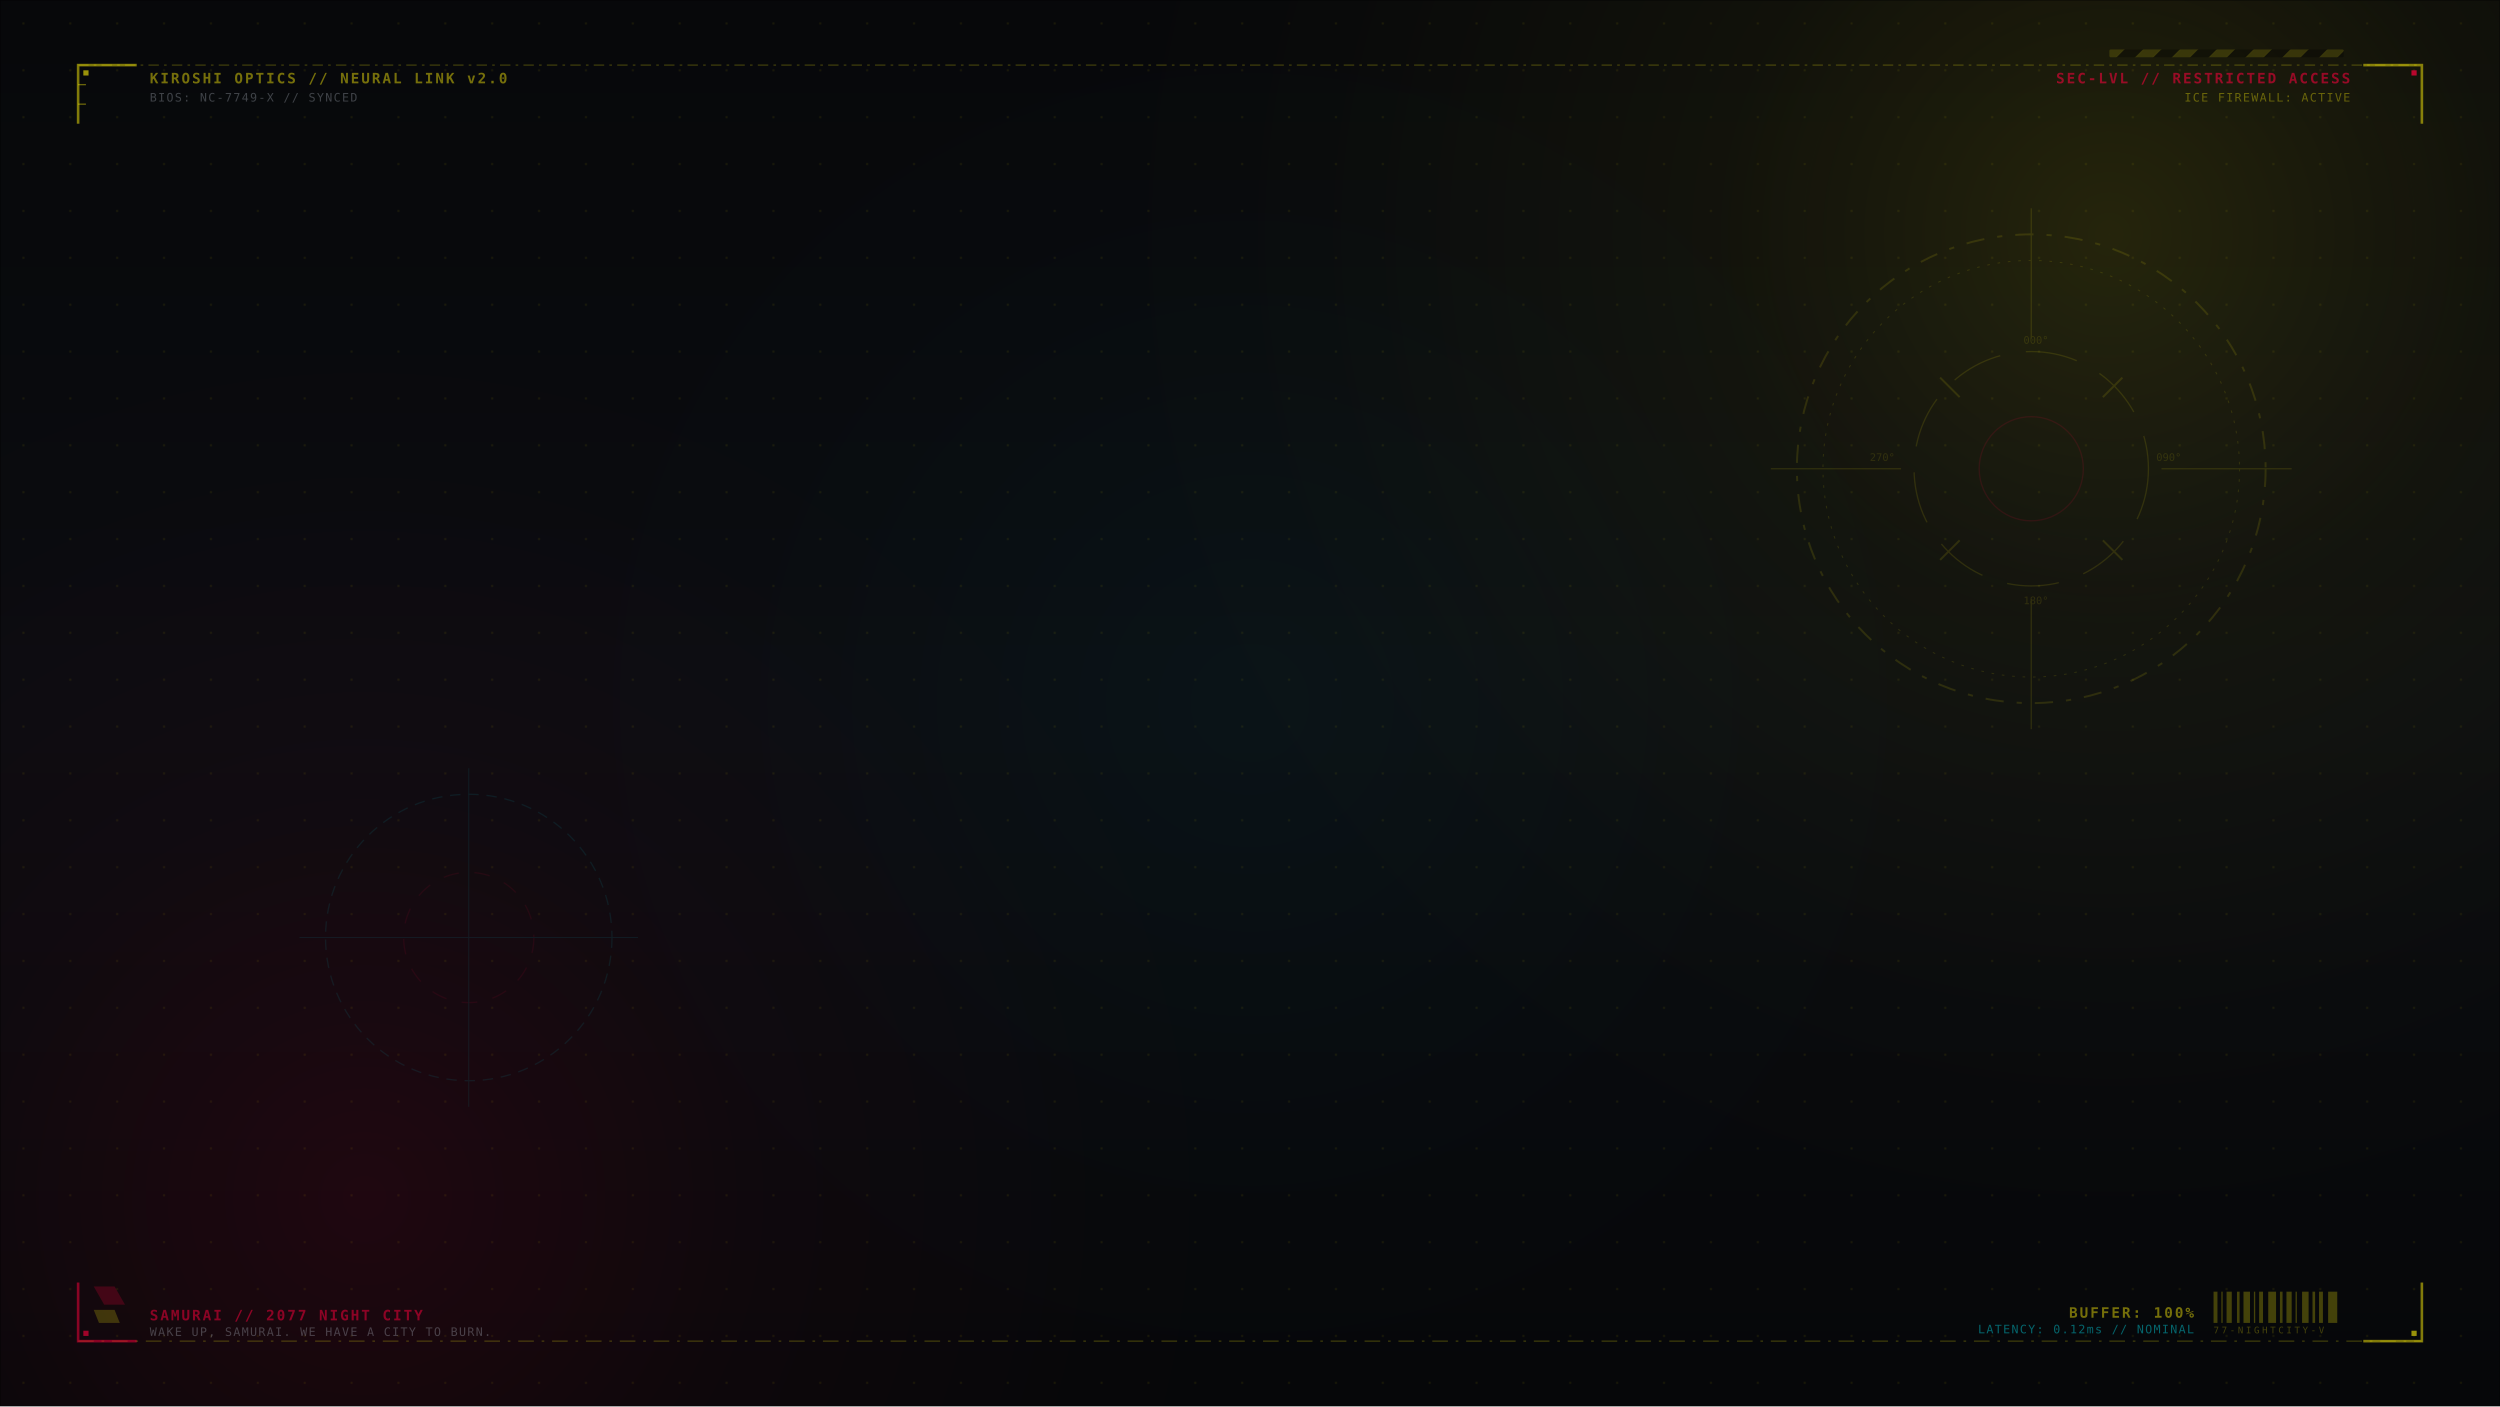
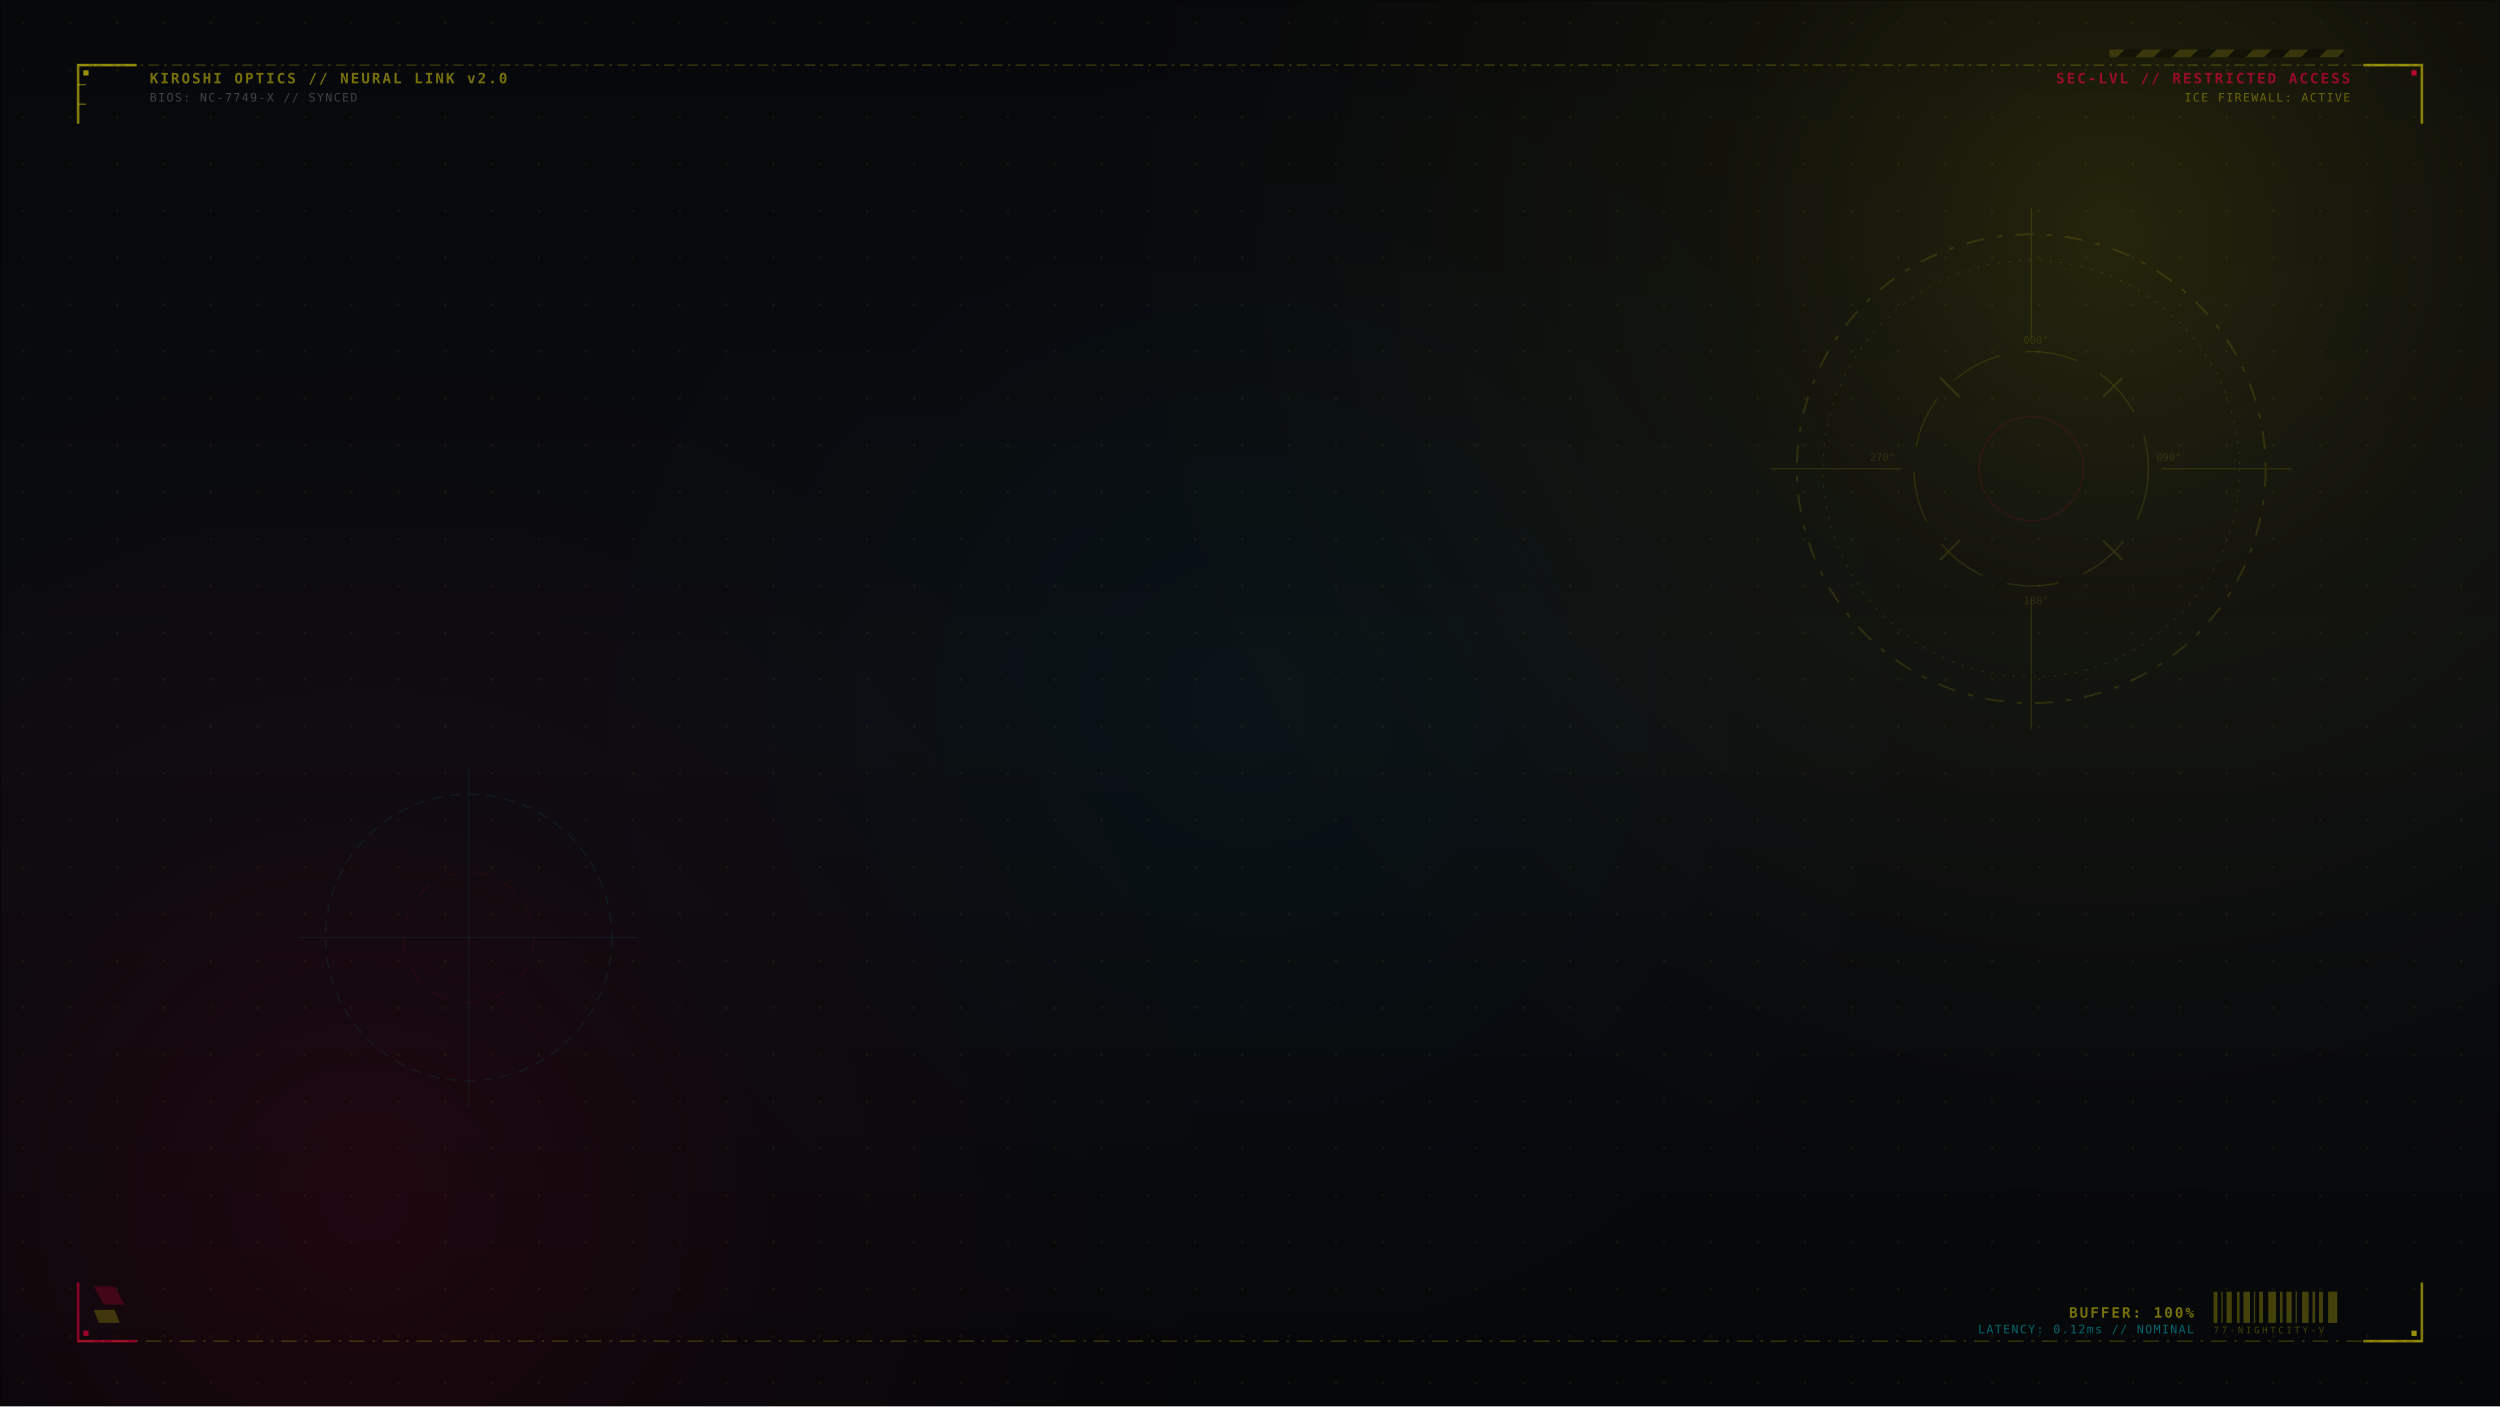
<svg xmlns="http://www.w3.org/2000/svg" viewBox="0 0 1920 1080" preserveAspectRatio="xMidYMid slice">
  <defs>
    <linearGradient id="cpBase" x1="0" y1="0" x2="0" y2="1">
      <stop offset="0%" stop-color="#07080a" />
      <stop offset="50%" stop-color="#0a0c10" />
      <stop offset="100%" stop-color="#060709" />
    </linearGradient>
    <radialGradient id="cpYellowGlow" cx="1620" cy="180" r="850" gradientUnits="userSpaceOnUse">
      <stop offset="0%" stop-color="#fcee0a" stop-opacity="0.12" />
      <stop offset="35%" stop-color="#fcee0a" stop-opacity="0.04" />
      <stop offset="70%" stop-color="#fcee0a" stop-opacity="0.01" />
      <stop offset="100%" stop-color="#07080a" stop-opacity="0" />
    </radialGradient>
    <radialGradient id="cpRedGlow" cx="280" cy="920" r="750" gradientUnits="userSpaceOnUse">
      <stop offset="0%" stop-color="#ff003c" stop-opacity="0.10" />
      <stop offset="40%" stop-color="#ff003c" stop-opacity="0.03" />
      <stop offset="75%" stop-color="#ff003c" stop-opacity="0.005" />
      <stop offset="100%" stop-color="#07080a" stop-opacity="0" />
    </radialGradient>
    <radialGradient id="cpCyanGlow" cx="960" cy="540" r="650" gradientUnits="userSpaceOnUse">
      <stop offset="0%" stop-color="#00f0ff" stop-opacity="0.03" />
      <stop offset="60%" stop-color="#00f0ff" stop-opacity="0.005" />
      <stop offset="100%" stop-color="#07080a" stop-opacity="0" />
    </radialGradient>
    <pattern id="cpDotGrid" width="36" height="36" patternUnits="userSpaceOnUse">
      <circle cx="18" cy="18" r="1" fill="#fcee0a" fill-opacity="0.06" />
    </pattern>
    <pattern id="cpHazardStripe" width="20" height="20" patternTransform="rotate(45)" patternUnits="userSpaceOnUse">
      <rect width="10" height="20" fill="#fcee0a" fill-opacity="0.14" />
      <rect x="10" width="10" height="20" fill="#000000" fill-opacity="0.3" />
    </pattern>
  </defs>
  <rect width="1920" height="1080" fill="url(#cpBase)" />
  <rect width="1920" height="1080" fill="url(#cpDotGrid)" />
  <rect width="1920" height="1080" fill="url(#cpYellowGlow)" />
  <rect width="1920" height="1080" fill="url(#cpRedGlow)" />
  <rect width="1920" height="1080" fill="url(#cpCyanGlow)" />
  <g opacity="0.22">
    <line x1="60" y1="50" x2="1860" y2="50" stroke="#fcee0a" stroke-width="1" stroke-dasharray="8 4 2 4" />
    <line x1="60" y1="1030" x2="1860" y2="1030" stroke="#fcee0a" stroke-width="1" stroke-dasharray="12 6 2 6" />
  </g>
  <g transform="translate(60, 50)">
    <path d="M 0 45 L 0 0 L 45 0" fill="none" stroke="#fcee0a" stroke-width="2" opacity="0.5" />
    <rect x="4" y="4" width="4" height="4" fill="#fcee0a" opacity="0.6" />
    <text x="55" y="14" font-family="'Consolas', 'JetBrains Mono', monospace" font-size="11" font-weight="700" letter-spacing="1.5" fill="#fcee0a" opacity="0.45">KIROSHI OPTICS // NEURAL LINK v2.0</text>
    <text x="55" y="28" font-family="'Consolas', 'JetBrains Mono', monospace" font-size="9" letter-spacing="1" fill="#a6acb8" opacity="0.35">BIOS: NC-7749-X // SYNCED</text>
    <line x1="0" y1="15" x2="6" y2="15" stroke="#fcee0a" stroke-width="1" opacity="0.4" />
    <line x1="0" y1="30" x2="6" y2="30" stroke="#fcee0a" stroke-width="1" opacity="0.4" />
  </g>
  <g transform="translate(1860, 50)">
    <path d="M 0 45 L 0 0 L -45 0" fill="none" stroke="#fcee0a" stroke-width="2" opacity="0.5" />
    <rect x="-8" y="4" width="4" height="4" fill="#ff003c" opacity="0.7" />
    <text x="-55" y="14" text-anchor="end" font-family="'Consolas', 'JetBrains Mono', monospace" font-size="11" font-weight="700" letter-spacing="1.5" fill="#ff003c" opacity="0.55">SEC-LVL // RESTRICTED ACCESS</text>
    <text x="-55" y="28" text-anchor="end" font-family="'Consolas', 'JetBrains Mono', monospace" font-size="9" letter-spacing="1" fill="#fcee0a" opacity="0.35">ICE FIREWALL: ACTIVE</text>
    <rect x="-240" y="-12" width="180" height="6" fill="url(#cpHazardStripe)" rx="1" />
  </g>
  <g transform="translate(60, 1030)">
    <path d="M 0 -45 L 0 0 L 45 0" fill="none" stroke="#ff003c" stroke-width="2" opacity="0.5" />
    <rect x="4" y="-8" width="4" height="4" fill="#ff003c" opacity="0.6" />
    <g opacity="0.2">
      <path d="M 12 -42 L 28 -42 L 36 -28 L 20 -28 Z" fill="#ff003c" />
      <path d="M 12 -24 L 28 -24 L 32 -14 L 16 -14 Z" fill="#fcee0a" />
    </g>
-     <text x="55" y="-16" font-family="'Consolas', 'JetBrains Mono', monospace" font-size="11" font-weight="700" letter-spacing="1.5" fill="#ff003c" opacity="0.5">SAMURAI // 2077 NIGHT CITY</text>
-     <text x="55" y="-4" font-family="'Consolas', 'JetBrains Mono', monospace" font-size="9" letter-spacing="1" fill="#a6acb8" opacity="0.35">WAKE UP, SAMURAI. WE HAVE A CITY TO BURN.</text>
  </g>
  <g transform="translate(1860, 1030)">
    <path d="M 0 -45 L 0 0 L -45 0" fill="none" stroke="#fcee0a" stroke-width="2" opacity="0.5" />
    <rect x="-8" y="-8" width="4" height="4" fill="#fcee0a" opacity="0.6" />
    <g transform="translate(-160, -38)" opacity="0.25">
      <rect x="0" y="0" width="3" height="24" fill="#fcee0a" />
      <rect x="6" y="0" width="1" height="24" fill="#fcee0a" />
      <rect x="10" y="0" width="4" height="24" fill="#fcee0a" />
      <rect x="18" y="0" width="2" height="24" fill="#fcee0a" />
      <rect x="23" y="0" width="5" height="24" fill="#fcee0a" />
      <rect x="31" y="0" width="1" height="24" fill="#fcee0a" />
      <rect x="35" y="0" width="3" height="24" fill="#fcee0a" />
      <rect x="42" y="0" width="6" height="24" fill="#fcee0a" />
      <rect x="51" y="0" width="2" height="24" fill="#fcee0a" />
      <rect x="56" y="0" width="4" height="24" fill="#fcee0a" />
      <rect x="63" y="0" width="1" height="24" fill="#fcee0a" />
      <rect x="68" y="0" width="5" height="24" fill="#fcee0a" />
      <rect x="76" y="0" width="2" height="24" fill="#fcee0a" />
      <rect x="81" y="0" width="3" height="24" fill="#fcee0a" />
      <rect x="88" y="0" width="7" height="24" fill="#fcee0a" />
      <text x="0" y="32" font-family="'Consolas', monospace" font-size="7" letter-spacing="2" fill="#fcee0a">77-NIGHTCITY-V</text>
    </g>
    <text x="-175" y="-18" text-anchor="end" font-family="'Consolas', 'JetBrains Mono', monospace" font-size="11" font-weight="700" letter-spacing="1.5" fill="#fcee0a" opacity="0.45">BUFFER: 100%</text>
    <text x="-175" y="-6" text-anchor="end" font-family="'Consolas', 'JetBrains Mono', monospace" font-size="9" letter-spacing="1" fill="#00f0ff" opacity="0.4">LATENCY: 0.12ms // NOMINAL</text>
  </g>
  <g transform="translate(1560, 360)" opacity="0.12">
    <circle cx="0" cy="0" r="180" fill="none" stroke="#fcee0a" stroke-width="1.5" stroke-dasharray="14 10 4 10" />
    <circle cx="0" cy="0" r="160" fill="none" stroke="#fcee0a" stroke-width="0.75" stroke-dasharray="2 6" />
    <circle cx="0" cy="0" r="90" fill="none" stroke="#fcee0a" stroke-width="1" stroke-dasharray="40 20" />
    <circle cx="0" cy="0" r="40" fill="none" stroke="#ff003c" stroke-width="1" />
    <line x1="-200" y1="0" x2="-100" y2="0" stroke="#fcee0a" stroke-width="1" />
    <line x1="100" y1="0" x2="200" y2="0" stroke="#fcee0a" stroke-width="1" />
    <line x1="0" y1="-200" x2="0" y2="-100" stroke="#fcee0a" stroke-width="1" />
    <line x1="0" y1="100" x2="0" y2="200" stroke="#fcee0a" stroke-width="1" />
    <line x1="-70" y1="-70" x2="-55" y2="-55" stroke="#fcee0a" stroke-width="1.5" />
    <line x1="55" y1="55" x2="70" y2="70" stroke="#fcee0a" stroke-width="1.5" />
    <line x1="55" y1="-55" x2="70" y2="-70" stroke="#fcee0a" stroke-width="1.5" />
    <line x1="-70" y1="70" x2="-55" y2="55" stroke="#fcee0a" stroke-width="1.5" />
    <text x="96" y="-6" font-family="'Consolas', monospace" font-size="8" fill="#fcee0a">090°</text>
    <text x="-6" y="-96" font-family="'Consolas', monospace" font-size="8" fill="#fcee0a">000°</text>
    <text x="-124" y="-6" font-family="'Consolas', monospace" font-size="8" fill="#fcee0a">270°</text>
    <text x="-6" y="104" font-family="'Consolas', monospace" font-size="8" fill="#fcee0a">180°</text>
  </g>
  <g transform="translate(360, 720)" opacity="0.08">
    <circle cx="0" cy="0" r="110" fill="none" stroke="#00f0ff" stroke-width="1" stroke-dasharray="8 6" />
    <circle cx="0" cy="0" r="50" fill="none" stroke="#ff003c" stroke-width="1" stroke-dasharray="12 12" />
    <line x1="-130" y1="0" x2="130" y2="0" stroke="#00f0ff" stroke-width="0.75" />
    <line x1="0" y1="-130" x2="0" y2="130" stroke="#00f0ff" stroke-width="0.75" />
  </g>
  <rect width="1920" height="1080" fill="none" stroke="#000000" stroke-width="1" opacity="0.5" />
</svg>
